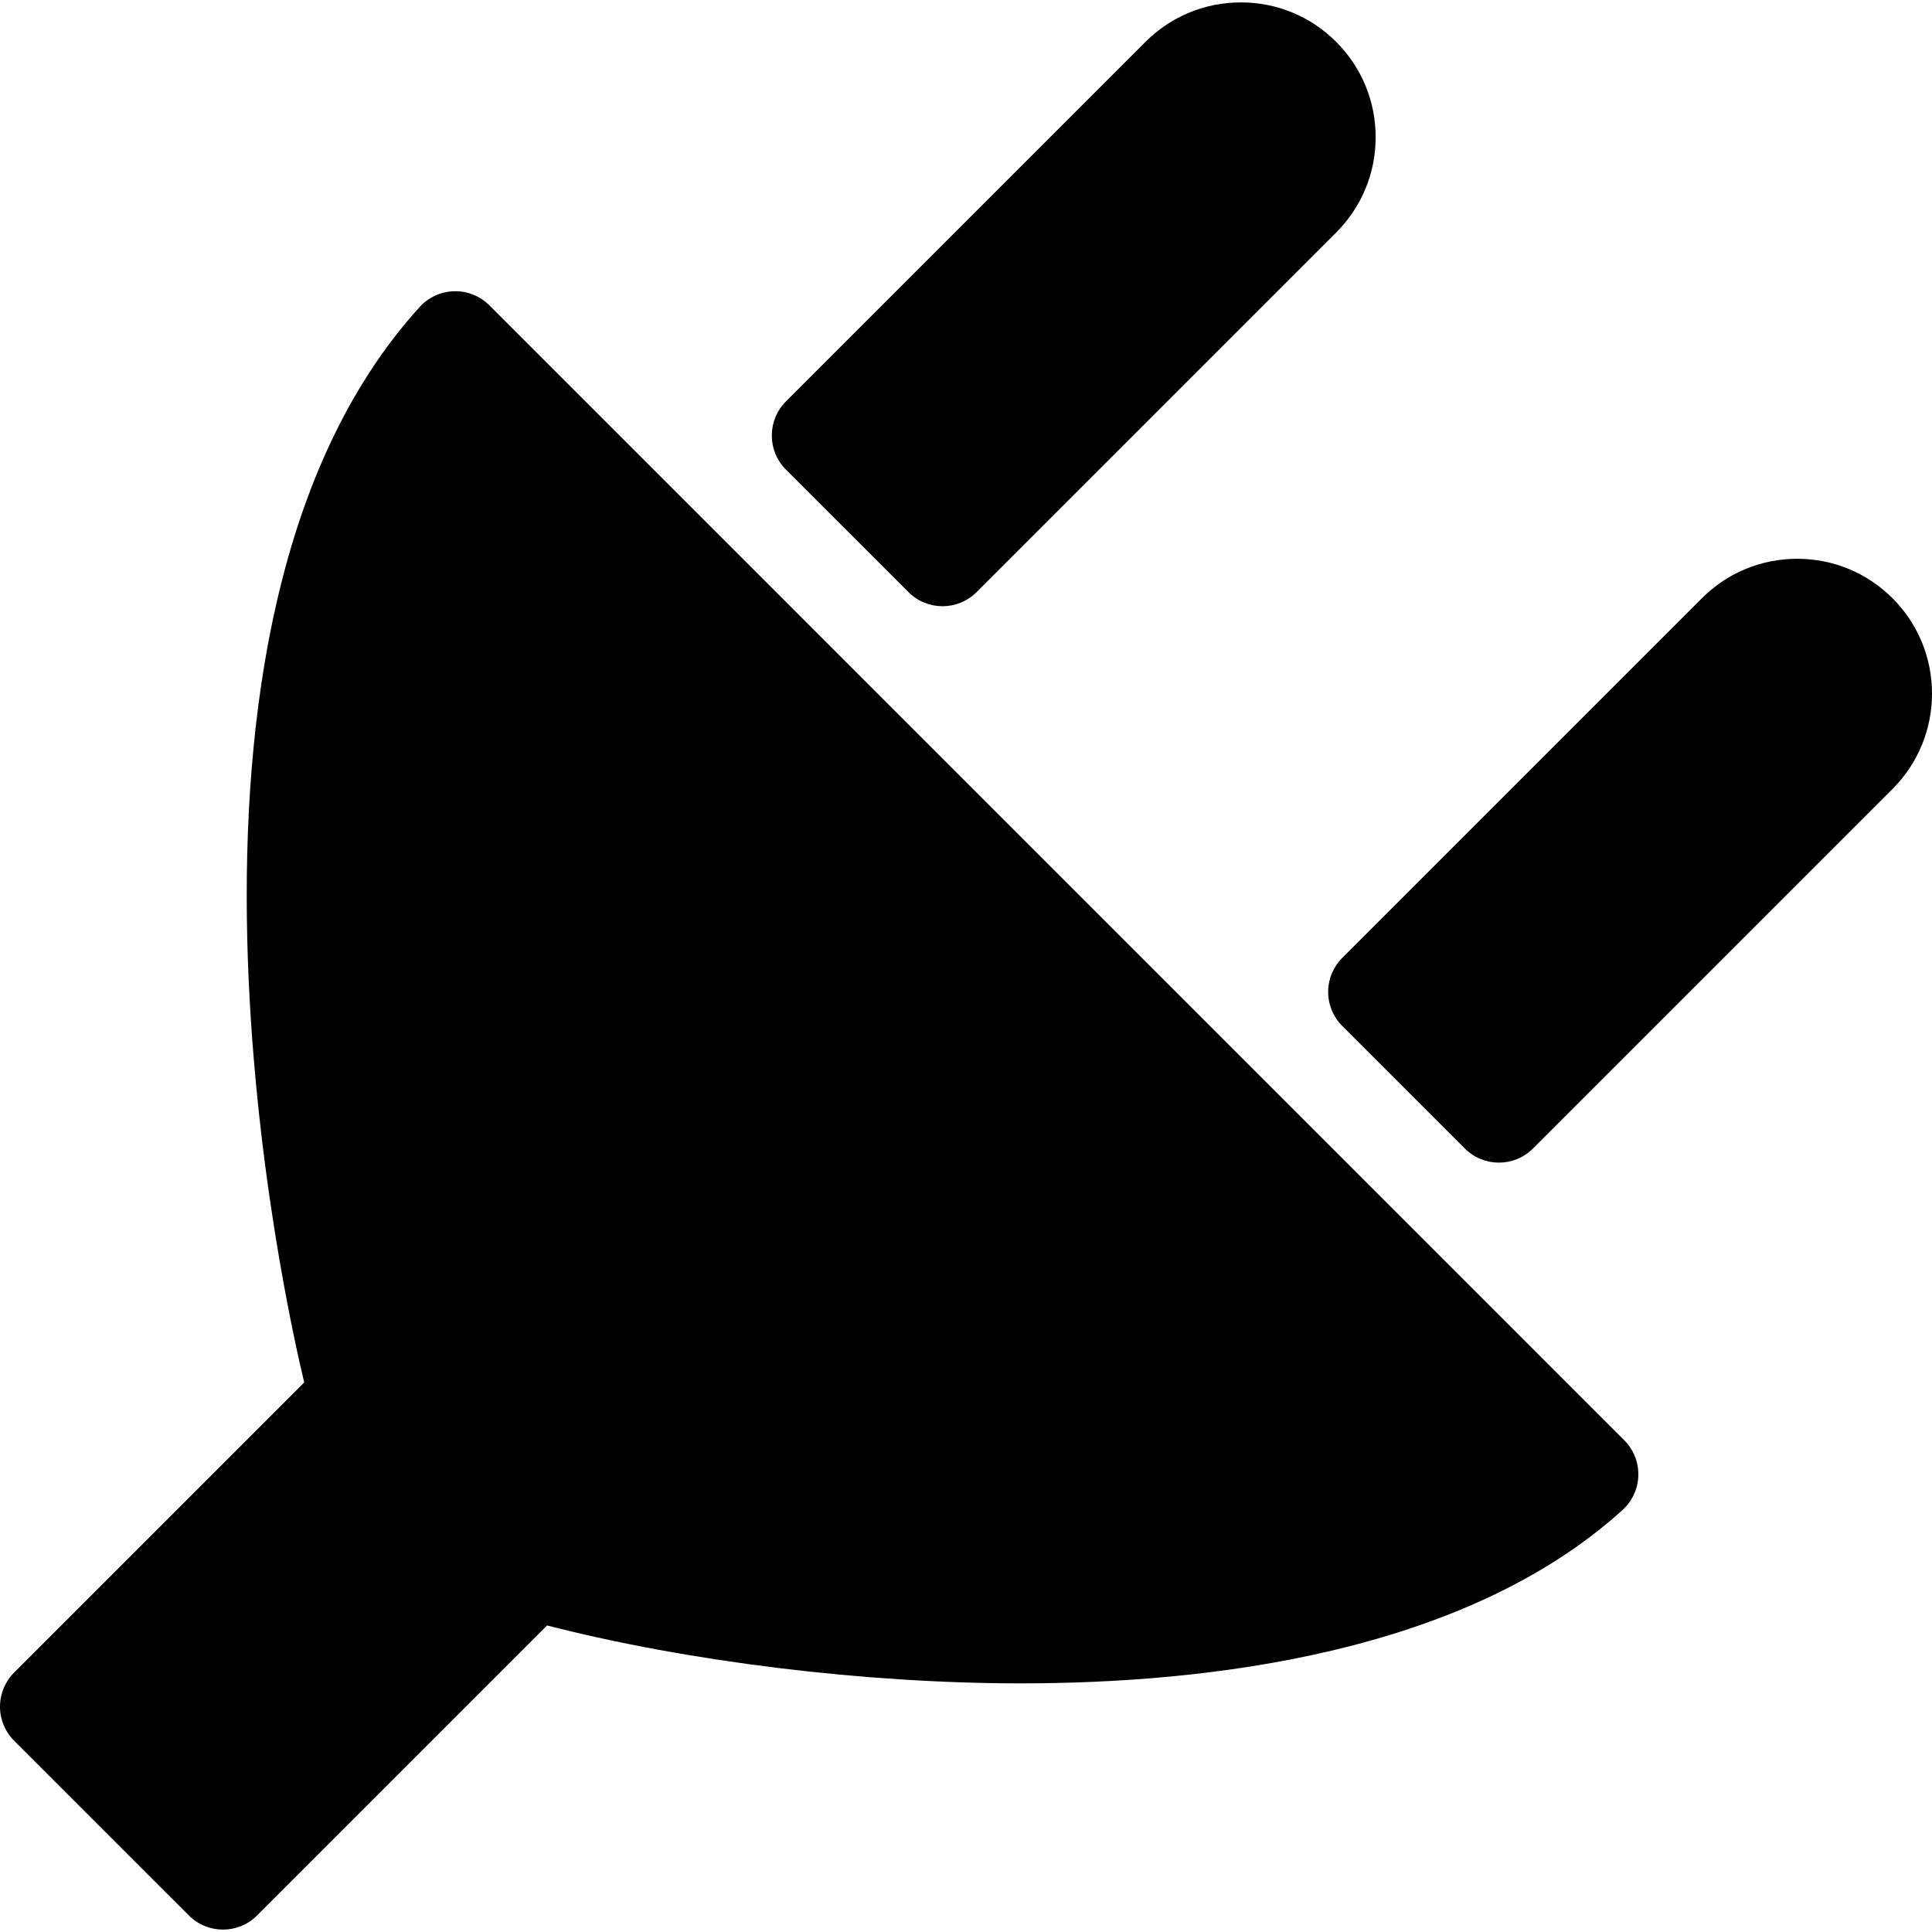
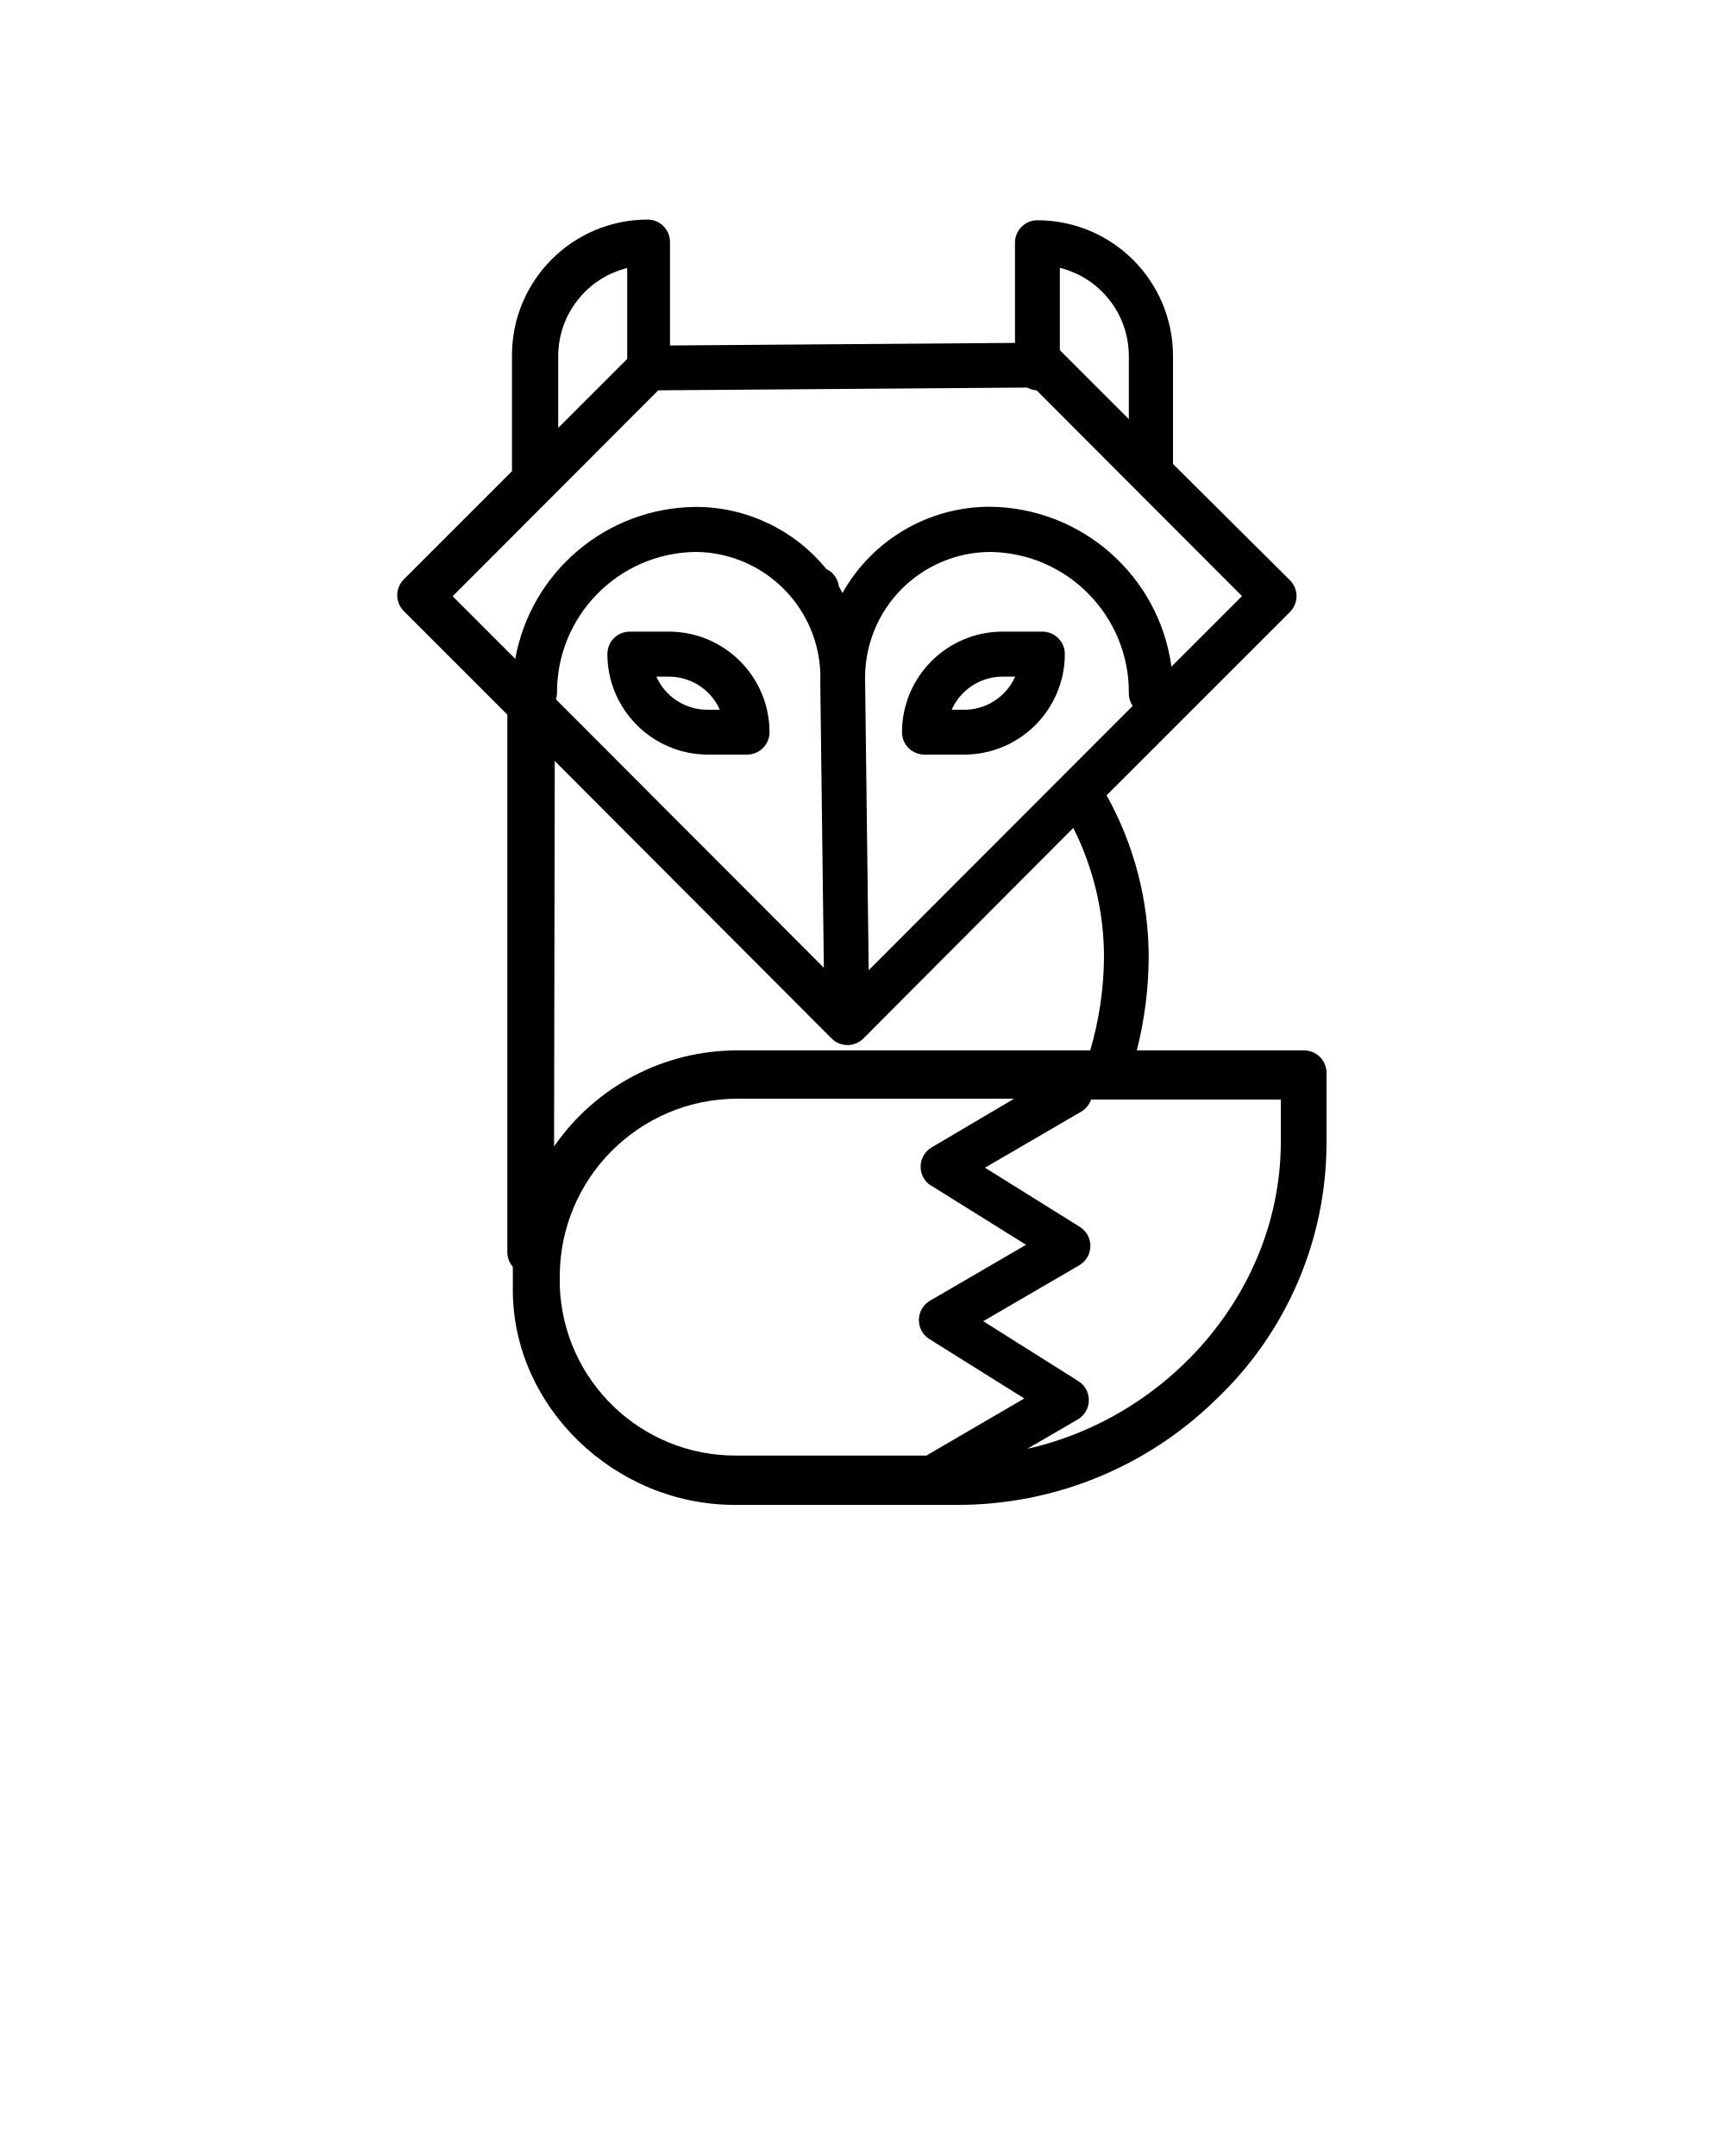
- <svg xmlns="http://www.w3.org/2000/svg" version="1.1" id="Capa_1" x="0px" y="0px" width="99.012px" height="99.012px" viewBox="0 0 99.012 99.012" style="enable-background:new 0 0 99.012 99.012;" xml:space="preserve">
-   <g>
-     <g>
-       <path d="M25.08,15.648c-0.478-0.478-1.135-0.742-1.805-0.723c-0.675,0.017-1.314,0.309-1.768,0.808    c-14.829,16.325-6.762,51.623-5.916,55.115L0.723,85.717C0.26,86.18,0,86.808,0,87.463c0,0.654,0.26,1.283,0.723,1.746    l8.958,8.957c0.482,0.48,1.114,0.723,1.746,0.723c0.631,0,1.264-0.24,1.745-0.723l14.865-14.864    c7.237,1.859,16.289,2.968,24.28,2.968c9.599,0,22.739-1.543,30.836-8.886c0.5-0.454,0.793-1.093,0.809-1.769    c0.018-0.676-0.245-1.328-0.723-1.805L25.08,15.648z" />
-       <path d="M46.557,30.345c0.482,0.482,1.114,0.723,1.746,0.723c0.632,0,1.264-0.241,1.746-0.724l18.428-18.428    c1.305-1.305,2.023-3.04,2.023-4.885c0-1.846-0.719-3.582-2.023-4.886c-1.305-1.305-3.039-2.022-4.885-2.022    c-1.845,0-3.581,0.718-4.887,2.022L40.277,20.574c-0.964,0.964-0.964,2.527,0,3.492L46.557,30.345z" />
-       <path d="M96.99,30.661c-1.305-1.305-3.039-2.024-4.885-2.024c-1.847,0-3.582,0.718-4.886,2.023L68.79,49.089    c-0.464,0.463-0.724,1.091-0.724,1.746s0.26,1.282,0.724,1.746l6.28,6.278c0.481,0.482,1.113,0.724,1.746,0.724    c0.631,0,1.264-0.241,1.746-0.724l18.43-18.429C99.686,37.735,99.686,33.353,96.99,30.661z" />
-     </g>
-   </g>
-   <g>
- </g>
-   <g>
- </g>
-   <g>
- </g>
-   <g>
- </g>
-   <g>
- </g>
-   <g>
- </g>
-   <g>
- </g>
-   <g>
- </g>
-   <g>
- </g>
-   <g>
- </g>
-   <g>
- </g>
-   <g>
- </g>
-   <g>
- </g>
-   <g>
- </g>
-   <g>
- </g>
+ <svg xmlns="http://www.w3.org/2000/svg" data-name="Livello 1" viewBox="0 0 100 125" x="0px" y="0px">
+   <path d="M38.81,36.62H36.51a1.3,1.3,0,0,0-1.3,1.3A5.84,5.84,0,0,0,41,43.75h2.31a1.3,1.3,0,0,0,1.3-1.3A5.84,5.84,0,0,0,38.81,36.62ZM41,41.15a3.23,3.23,0,0,1-2.95-1.92h.73a3.23,3.23,0,0,1,2.95,1.92Z" />
+   <path d="M60.42,36.62H58.12a5.84,5.84,0,0,0-5.83,5.83,1.3,1.3,0,0,0,1.3,1.3H55.9a5.84,5.84,0,0,0,5.83-5.83A1.3,1.3,0,0,0,60.42,36.62ZM55.9,41.15h-.73a3.23,3.23,0,0,1,2.95-1.92h.73A3.23,3.23,0,0,1,55.9,41.15Z" />
+   <path d="M75.6,60.9H65.9a22.07,22.07,0,0,0,.69-5.38,19.28,19.28,0,0,0-2.44-9.41L74.78,35.48a1.3,1.3,0,0,0,0-1.84L68,26.9V20.63a7.87,7.87,0,0,0-7.86-7.86,1.3,1.3,0,0,0-1.3,1.3v5.81l-20,.15v-6a1.3,1.3,0,0,0-1.3-1.3,7.87,7.87,0,0,0-7.86,7.86v6.73h0l-6.27,6.27a1.3,1.3,0,0,0,0,1.84l6,6V72.61a1.29,1.29,0,0,0,.32.84c0,.12,0,.23,0,.35v1c0,6.75,5.89,12.45,12.86,12.45h12.9a21.38,21.38,0,0,0,15-6.11A20.52,20.52,0,0,0,76.9,66.33V62.2A1.3,1.3,0,0,0,75.6,60.9ZM54,68.75l5.48,3.42-5.58,3.25a1.3,1.3,0,0,0,0,2.23l5.48,3.43-5.59,3.26-.08.05h-11a10.19,10.19,0,0,1-10.26-9.85V74a10.31,10.31,0,0,1,10.3-10.3H58.79L54,66.53a1.3,1.3,0,0,0,0,2.23ZM59.55,84l2.94-1.71a1.3,1.3,0,0,0,0-2.23L57,76.6l5.58-3.25a1.3,1.3,0,0,0,0-2.23l-5.48-3.42,5.58-3.25a1.29,1.29,0,0,0,.57-.7h11V66.1C74.3,74.69,67.86,82.13,59.55,84Zm-12-44.64h0l.21,16.75L32.23,40.55a1.29,1.29,0,0,0,.06-.36A8.14,8.14,0,0,1,40.35,32,7.29,7.29,0,0,1,47.56,39.32Zm2.81,16.89-.21-16.89A7.29,7.29,0,0,1,57.38,32a8.14,8.14,0,0,1,8.06,8.2,1.3,1.3,0,0,0,.22.73ZM65.44,20.63V24.3l-4-4V15.53A5.27,5.27,0,0,1,65.44,20.63Zm-33.08,0a5.27,5.27,0,0,1,4-5.09v5.27l-4,4Zm5.8,2,21.39-.16a1.29,1.29,0,0,0,.54.16L72,34.56l-4.09,4.09a10.73,10.73,0,0,0-10.56-9.27,9.79,9.79,0,0,0-8.51,5L48.63,34a1.3,1.3,0,0,0-.37-.76,1.17,1.17,0,0,0-.2-.16L47.91,33a9.75,9.75,0,0,0-7.56-3.61,10.72,10.72,0,0,0-10.48,8.81l-3.63-3.63Zm-6,21.49L48.21,60.21a1.3,1.3,0,0,0,1.84,0L62.22,48A16.69,16.69,0,0,1,64,55.52a19.63,19.63,0,0,1-.8,5.38H42.73a12.89,12.89,0,0,0-10.61,5.57Z" />
</svg>
